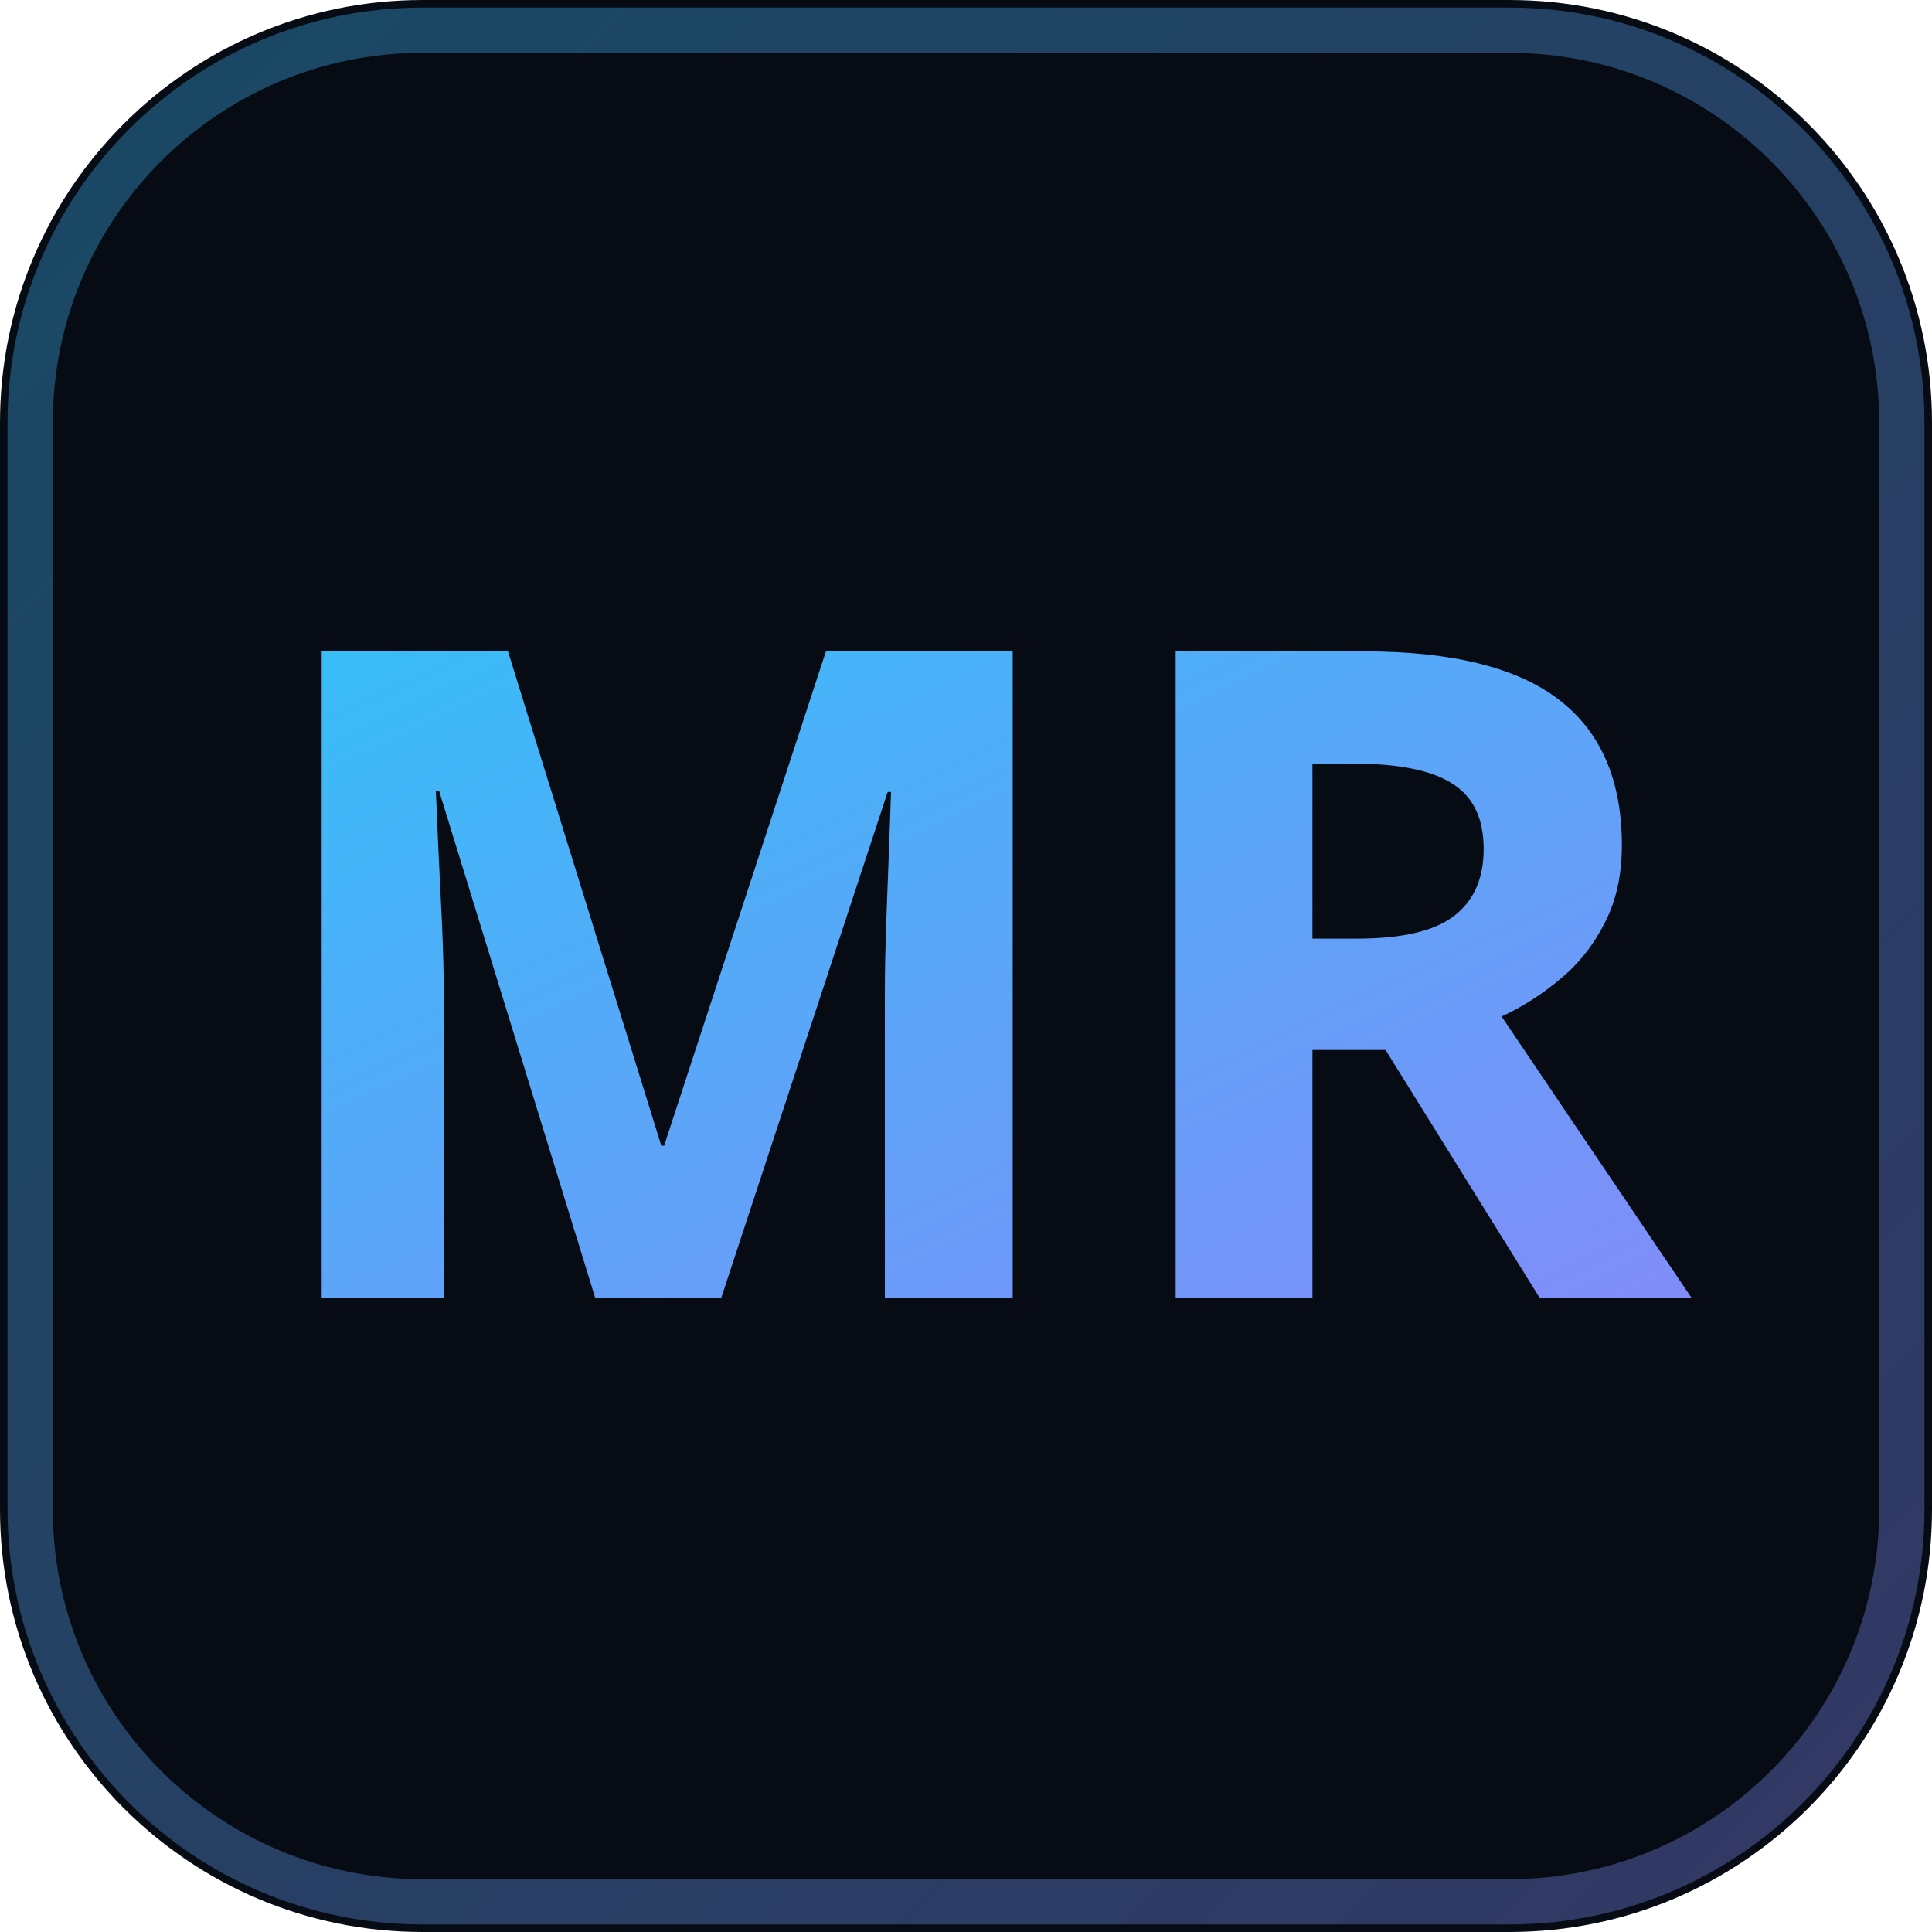
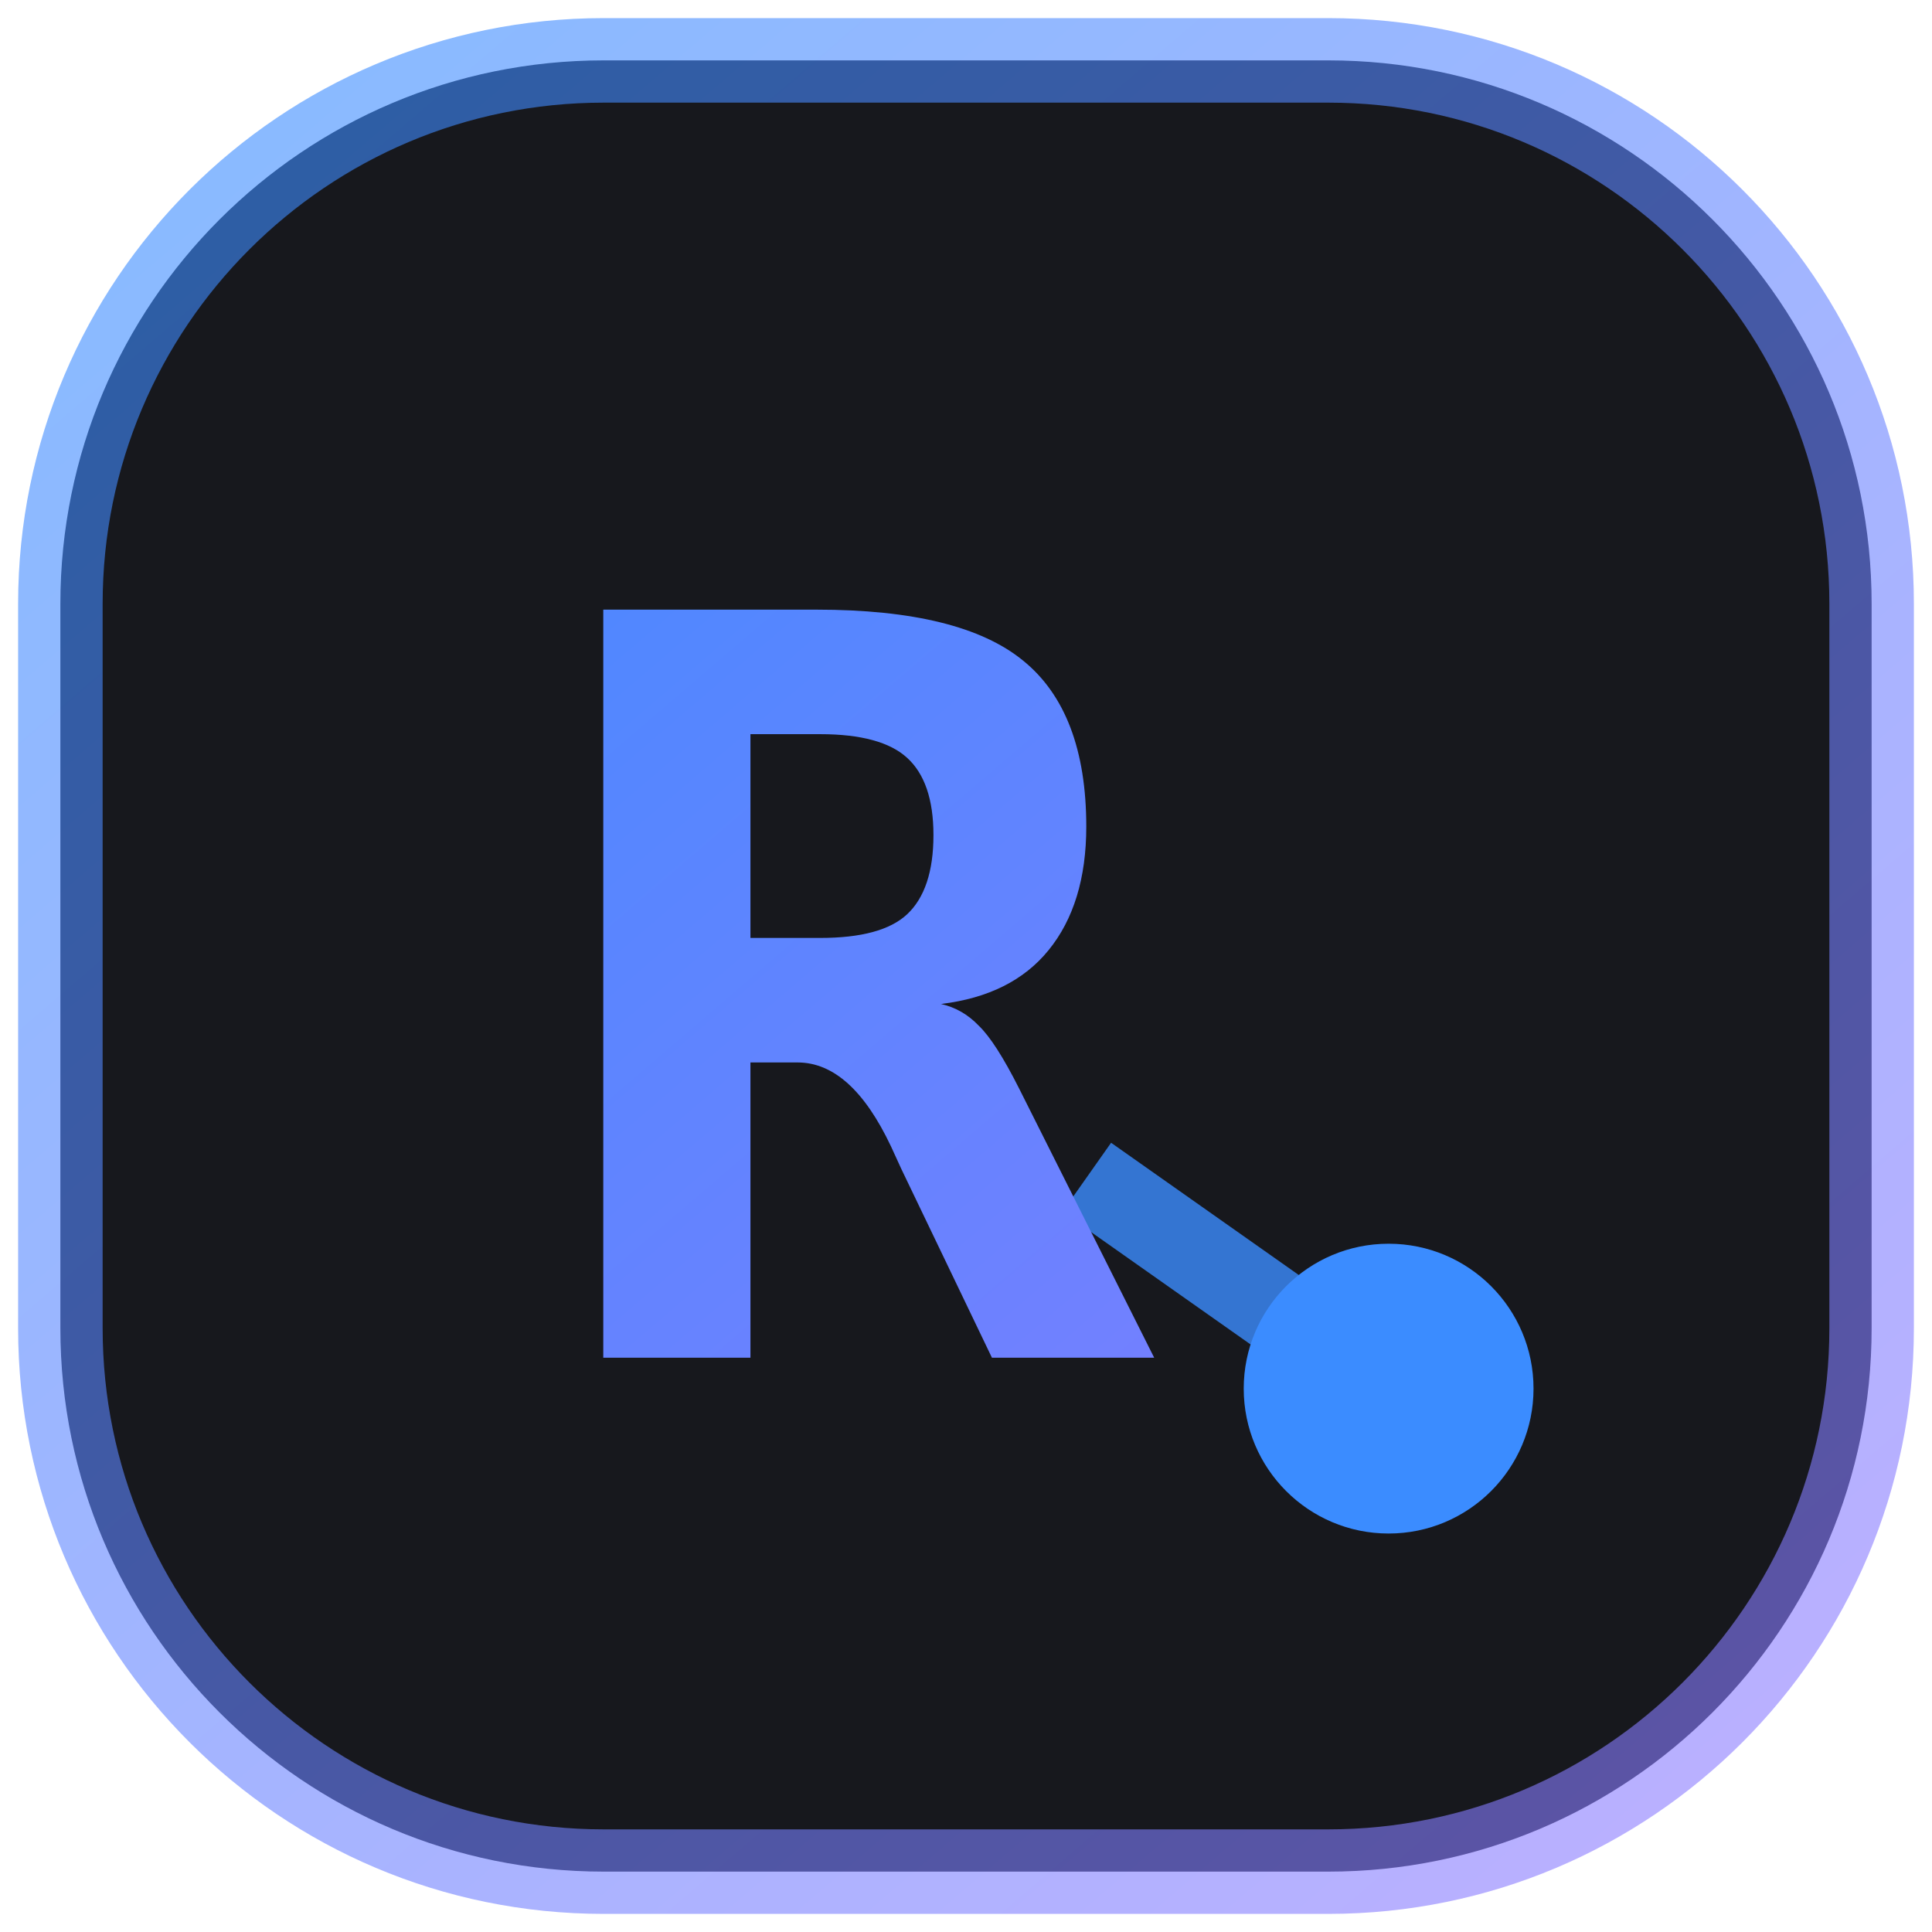
- <svg xmlns="http://www.w3.org/2000/svg" viewBox="0 0 64 64" width="64" height="64">
+ <svg xmlns="http://www.w3.org/2000/svg" viewBox="0 0 32 32" width="32" height="32">
  <defs>
-     <linearGradient id="g" x1="0" y1="0" x2="1" y2="1">
-       <stop offset="0" stop-color="#38bdf8" />
-       <stop offset="1" stop-color="#818cf8" />
+     <linearGradient id="g" x1="4" y1="2" x2="28" y2="30" gradientUnits="userSpaceOnUse">
+       <stop stop-color="#3b8cff" />
+       <stop offset="1" stop-color="#8b7bff" />
    </linearGradient>
  </defs>
-   <rect width="64" height="64" rx="14" fill="#070b14" />
-   <rect x="1" y="1" width="62" height="62" rx="13" fill="none" stroke="url(#g)" stroke-opacity="0.35" stroke-width="1.5" />
-   <text x="32" y="43" font-family="'Space Grotesk', sans-serif" font-size="30" font-weight="700" text-anchor="middle" fill="url(#g)">MR</text>
+   <rect x="1" y="1" width="30" height="30" rx="9" fill="#17181d" stroke="url(#g)" stroke-opacity="0.6" stroke-width="1.4" />
+   <line x1="18" y1="19.5" x2="22.4" y2="22.6" stroke="#3b8cff" stroke-width="1.4" stroke-opacity="0.8" />
+   <text x="14" y="16.6" dominant-baseline="central" text-anchor="middle" font-family="ui-monospace, Menlo, monospace" font-size="17" font-weight="700" fill="url(#g)">R</text>
+   <circle cx="23" cy="23" r="2.4" fill="#3b8cff" />
</svg>
